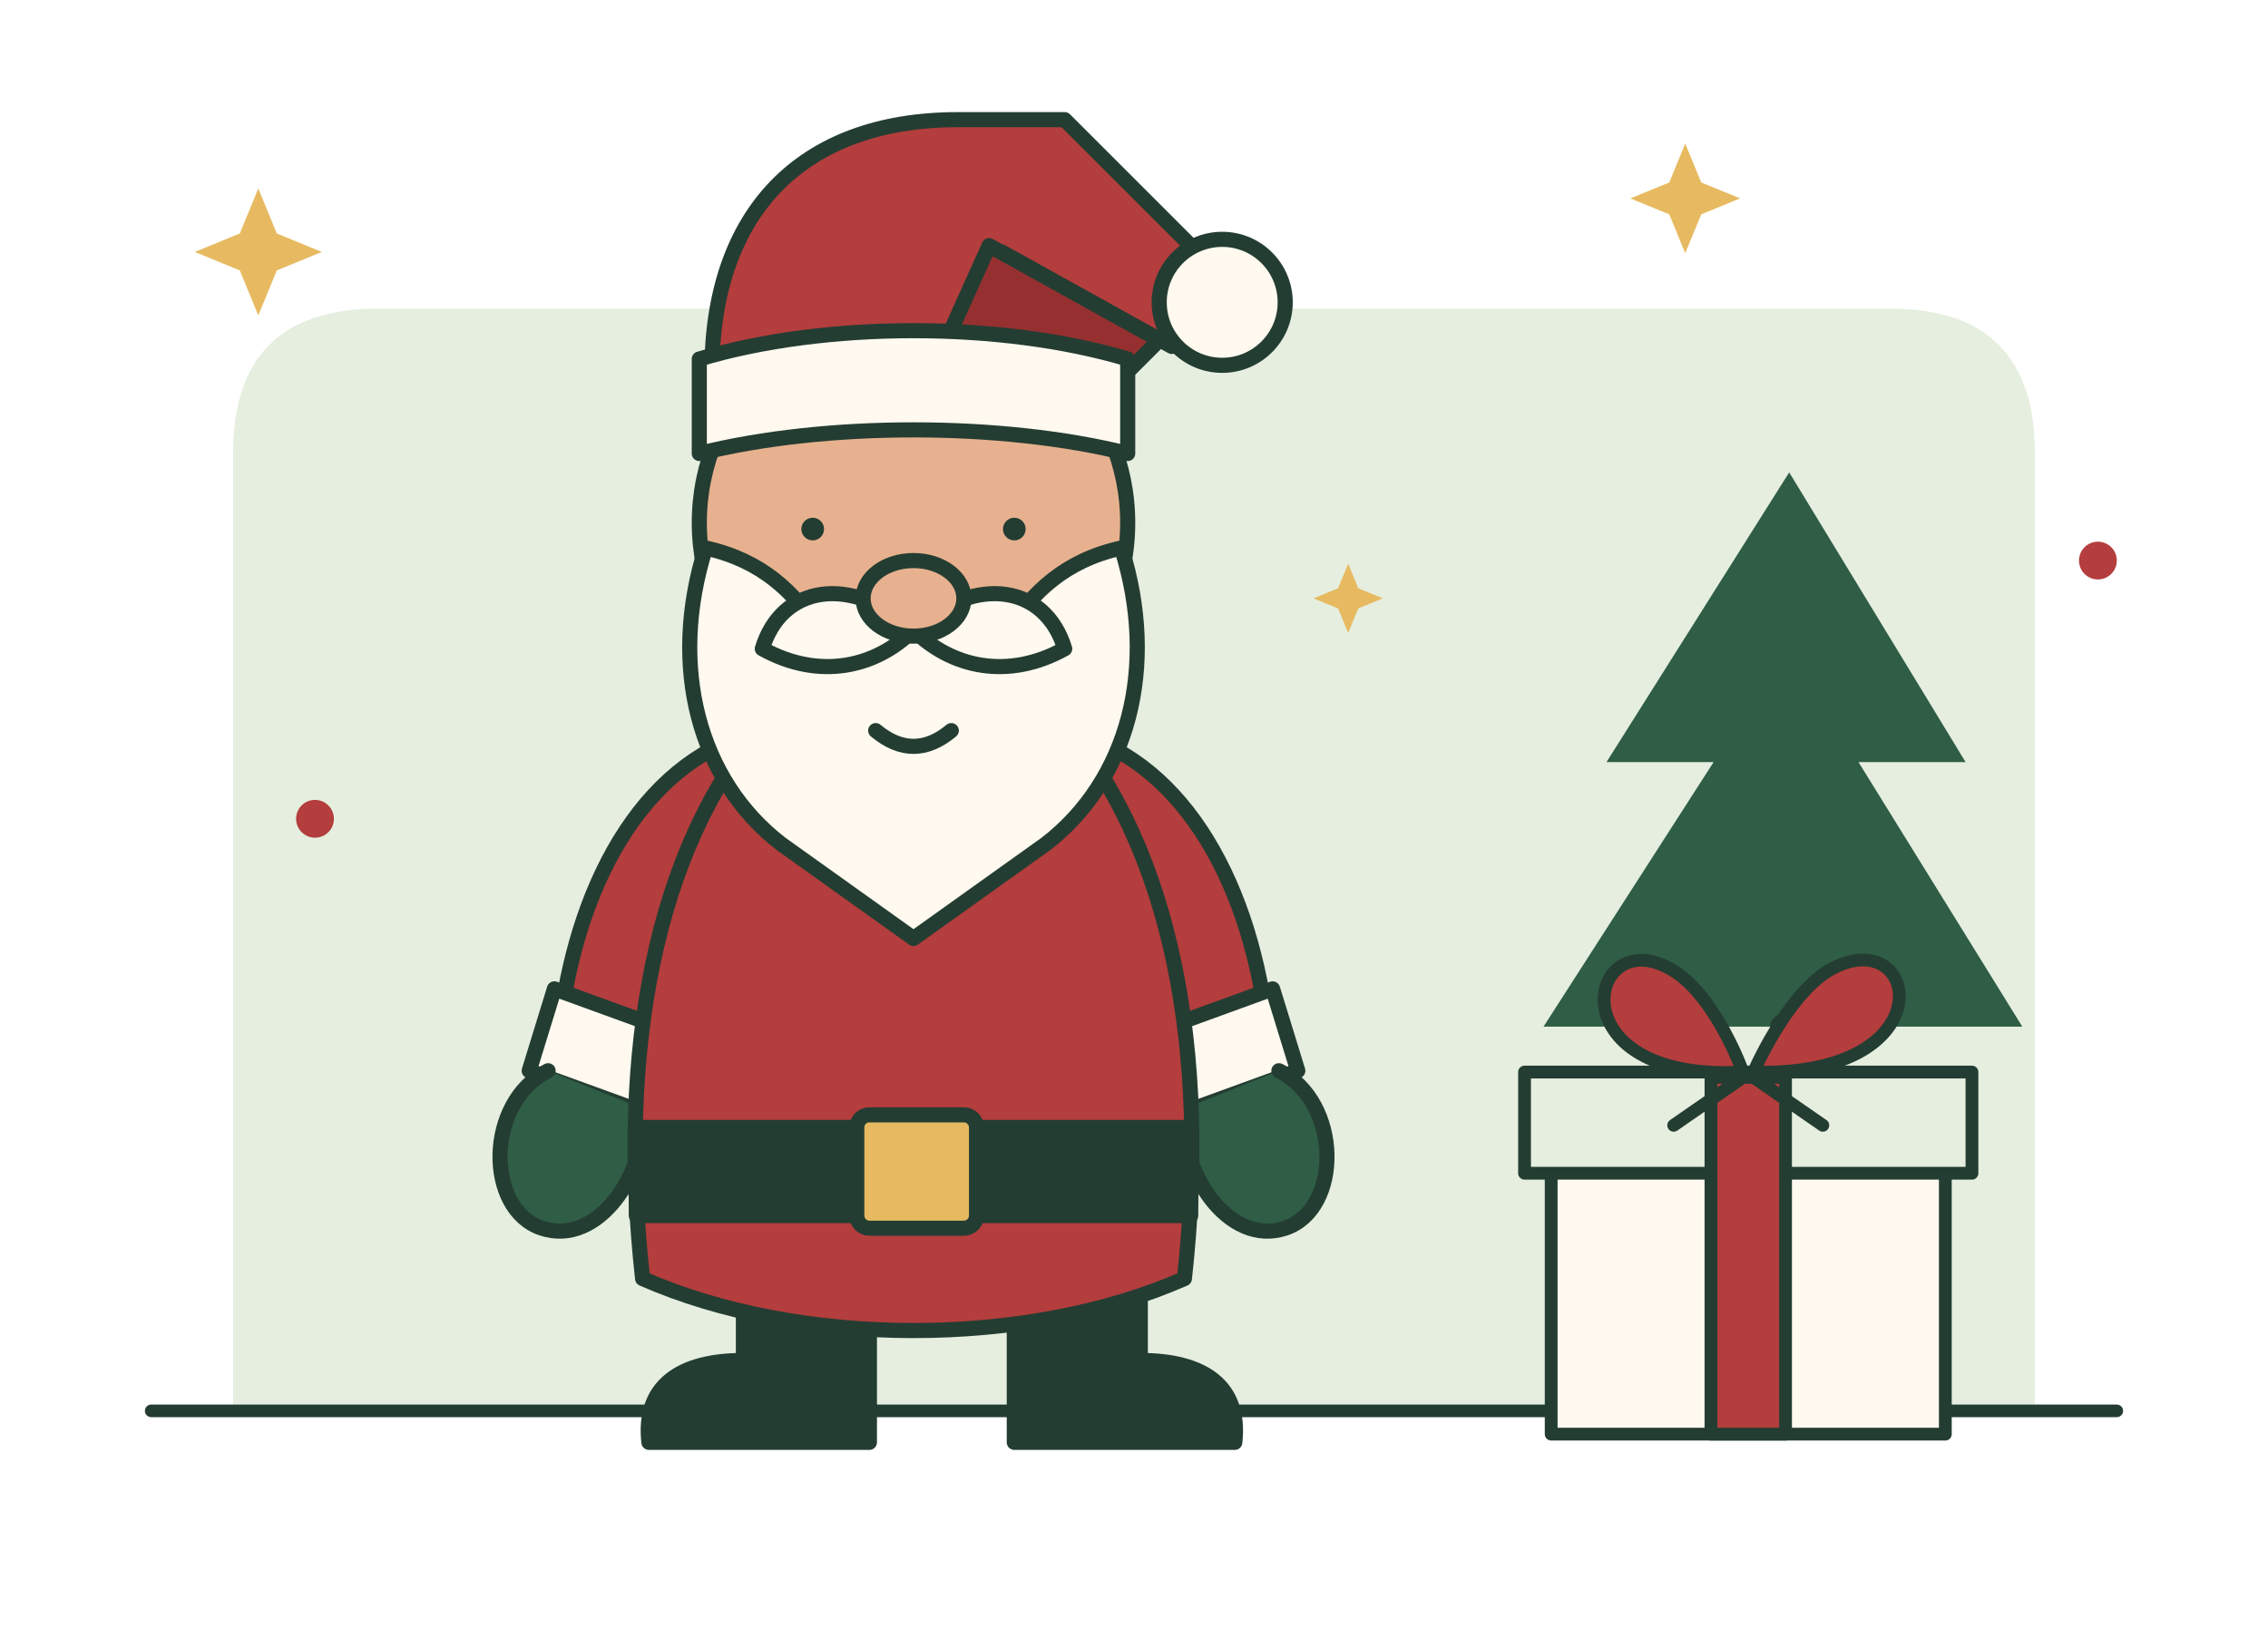
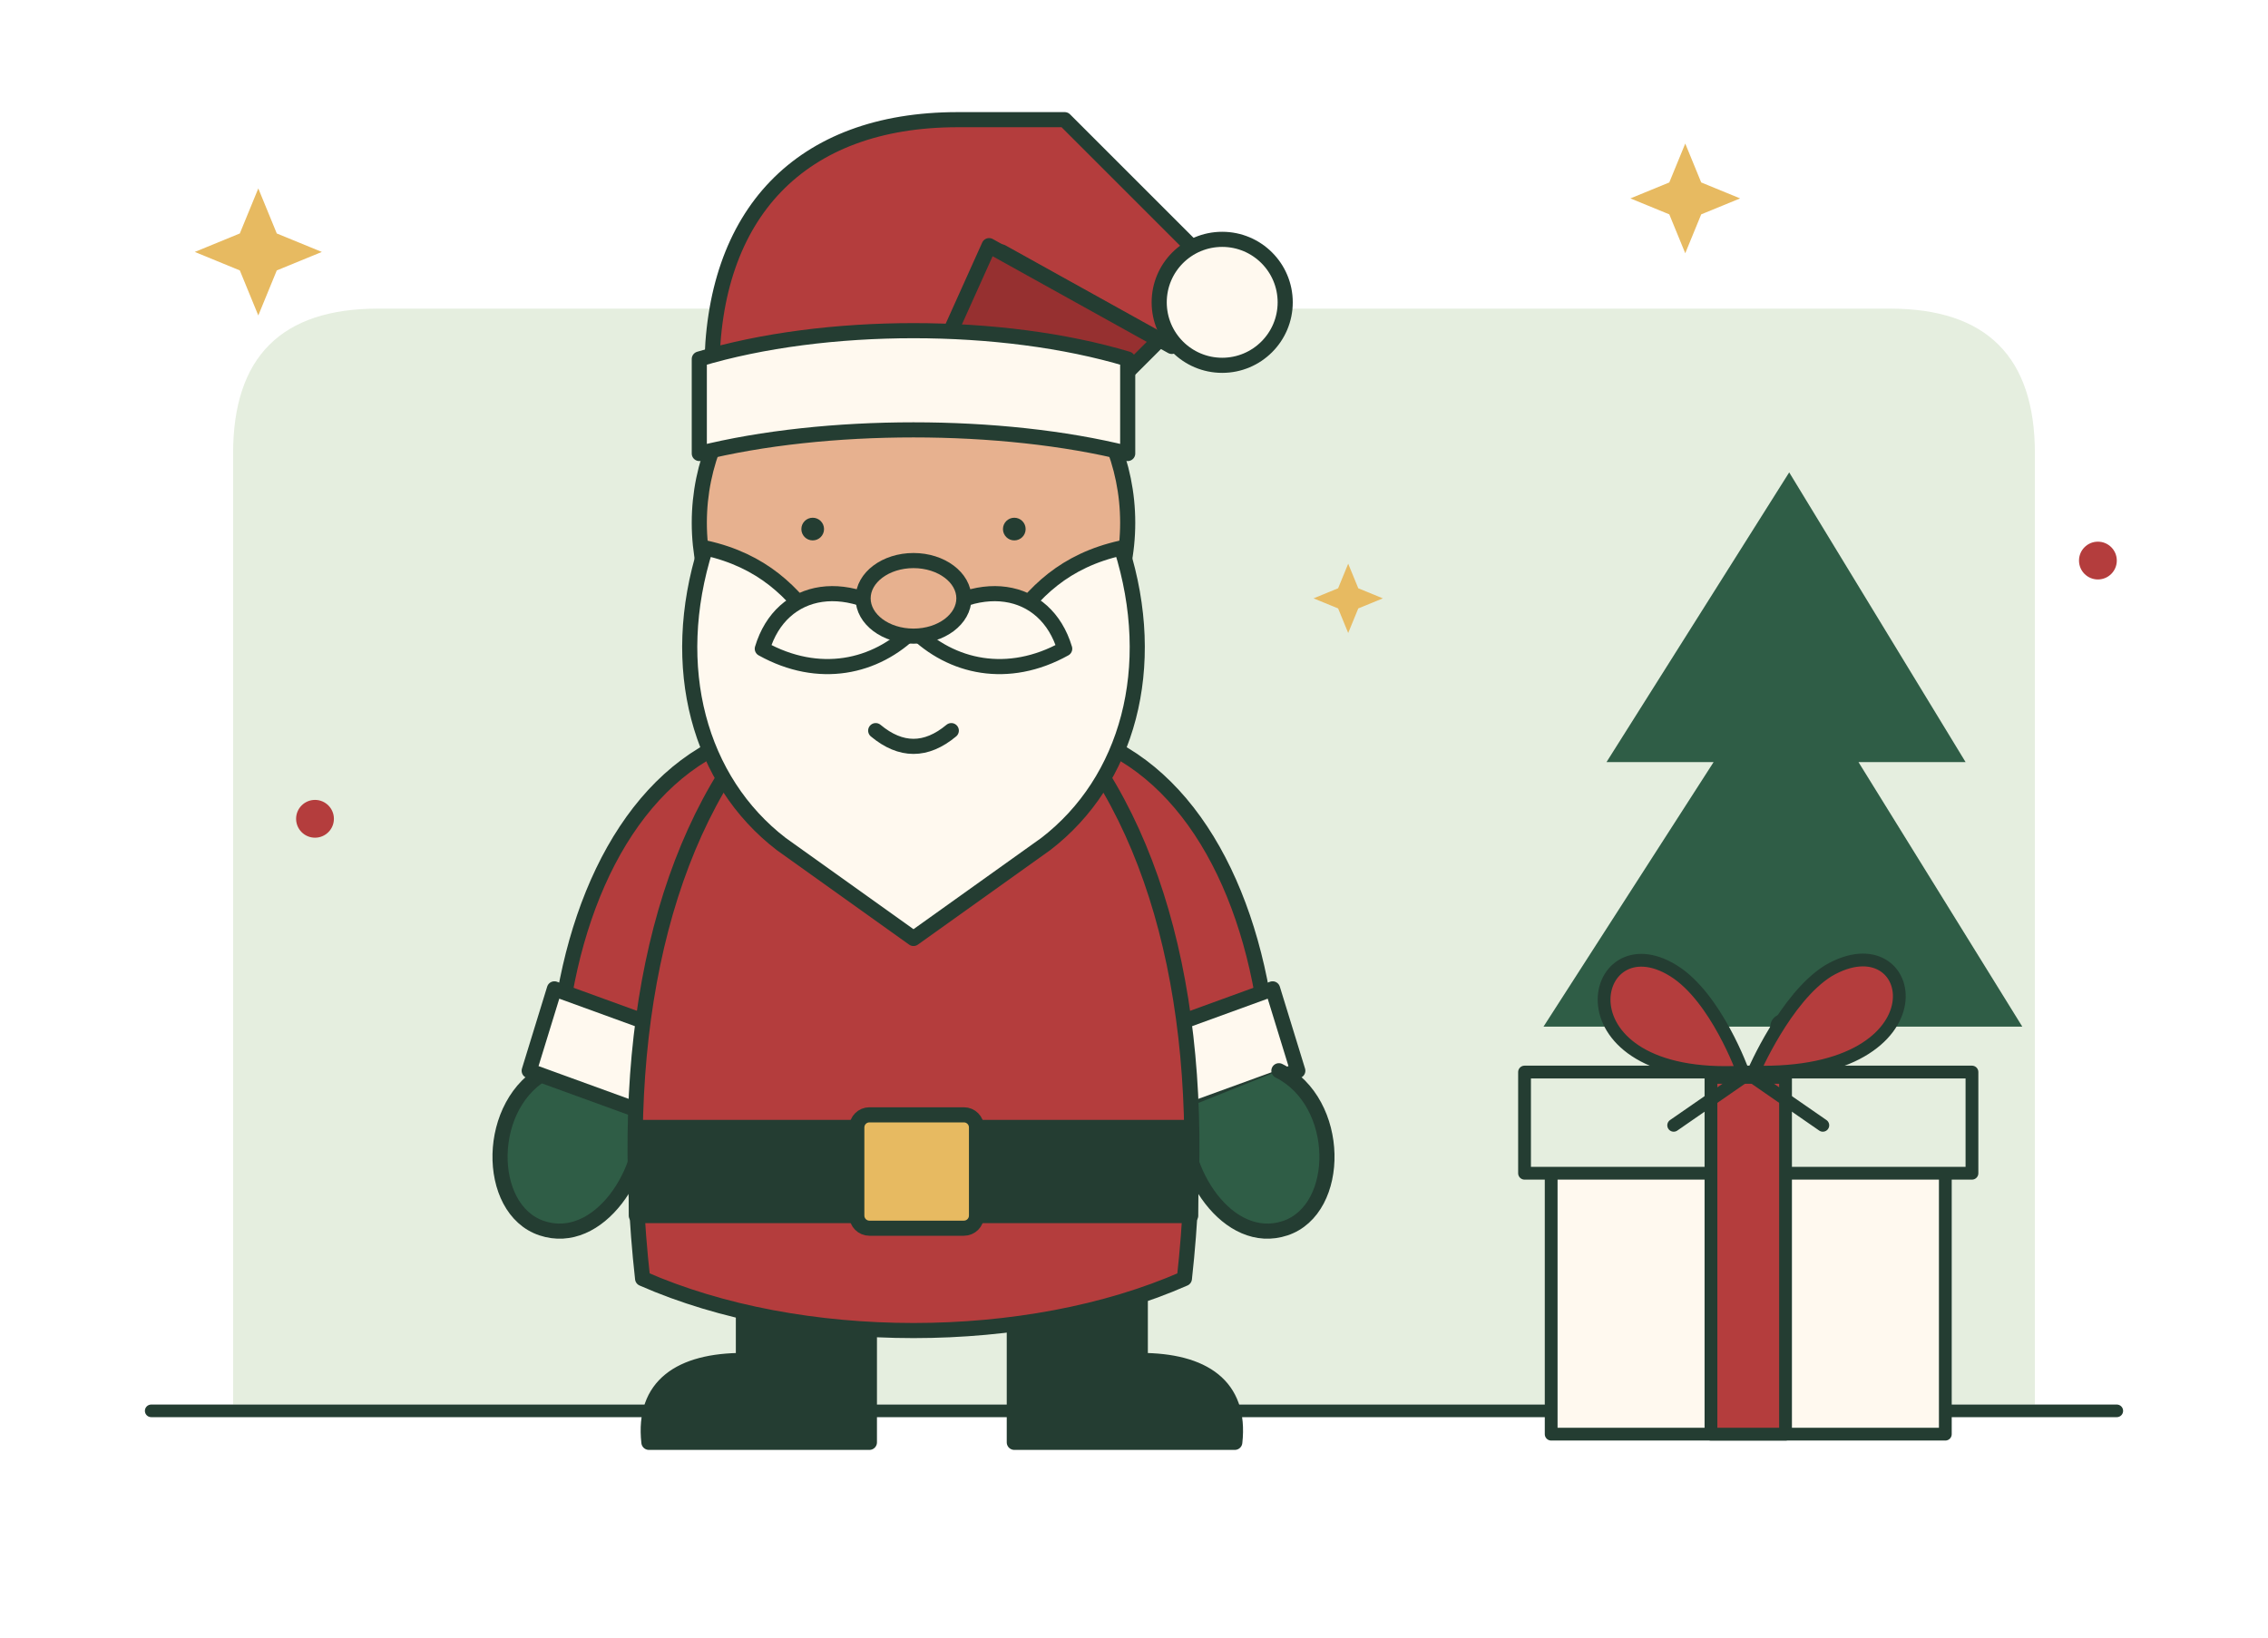
<svg xmlns="http://www.w3.org/2000/svg" viewBox="0 0 360 260" width="720" height="520">
  <defs>
    <symbol id="welcome" viewBox="0 0 360 260">
      <path d="M37 223V72q0-23 23-23h240q23 0 23 23v151Z" fill="#E5EEDF" />
      <path d="M24 224h312" stroke="#243D32" stroke-width="2" stroke-linecap="round" />
-       <path d="m284 75-29 46h17l-27 42h76l-26-42h17Z" fill="#2F5D46" />
-       <path d="M283 163v26" stroke="#243D32" stroke-width="4" stroke-linecap="round" />
+       <g class="welcome-tree">
+         <path d="m284 75-29 46h17l-27 42h76l-26-42h17Z" fill="#2F5D46" />
+         <path d="M283 163v26" stroke="#243D32" stroke-width="4" stroke-linecap="round" />
+       </g>
+       <circle cx="50" cy="130" r="3" fill="#B43D3D" />
      <use href="#santa" x="60" y="0" width="180" height="240" />
      <use href="#gift" x="235" y="144" width="85" height="93" />
-       <use href="#star" x="30" y="29" width="22" height="22" />
-       <use href="#star" x="258" y="22" width="19" height="19" />
-       <use href="#star" x="208" y="89" width="12" height="12" />
-       <circle cx="50" cy="130" r="3" fill="#B43D3D" />
+       <use class="welcome-star" href="#star" x="30" y="29" width="22" height="22" />
+       <use class="welcome-star welcome-star-top" href="#star" x="258" y="22" width="19" height="19" />
+       <use class="welcome-star welcome-star-small" href="#star" x="208" y="89" width="12" height="12" />
      <circle cx="333" cy="89" r="3" fill="#B43D3D" />
    </symbol>
    <symbol id="santa" viewBox="0 0 180 240">
      <g stroke="#243D32" stroke-width="2.4" stroke-linecap="round" stroke-linejoin="round">
        <path d="M58 201h20v28H43c-1-9 5-13 15-13Zm43 0h20v15c10 0 16 4 15 13h-35Z" fill="#243D32" />
-         <path d="M61 116c-18 4-29 23-32 46l18 8 24-42m38-12c18 4 29 23 32 46l-18 8-24-42" fill="#B43D3D" />
-         <path d="m28 157 22 8-4 13-22-8Zm114 0-22 8 4 13 22-8Z" fill="#FFF9EF" />
-         <path d="M27 170c-10 5-10 22-1 25 9 3 17-9 16-19m101-6c10 5 10 22 1 25-9 3-17-9-16-19" fill="#2F5D46" />
+         <g class="santa-wave">
+           <path d="M61 116c-18 4-29 23-32 46l18 8 20-36c6-5 9-12 5-17-2-3-6-4-11-1Z" fill="#B43D3D" />
+           <path d="M27 170c-10 5-10 22-1 25 9 3 17-9 16-19" fill="#2F5D46" />
+           <path d="m28 157 22 8-4 13-22-8Z" fill="#FFF9EF" />
+         </g>
+         <path d="M109 116c18 4 29 23 32 46l-18 8-24-42" fill="#B43D3D" />
+         <path d="m142 157-22 8 4 13 22-8Z" fill="#FFF9EF" />
+         <path d="M143 170c10 5 10 22 1 25-9 3-17-9-16-19" fill="#2F5D46" />
        <path d="M61 115c-17 20-23 52-19 88 25 11 61 11 86 0 4-36-2-68-19-88Z" fill="#B43D3D" />
        <path d="M41 179h88v14H41Z" fill="#243D32" />
        <rect x="76" y="177" width="19" height="18" rx="2" fill="#E7BA61" />
        <ellipse cx="85" cy="83" rx="34" ry="34" fill="#E7B18F" />
        <path d="M52 87c-6 19-1 37 12 47l21 15 21-15c13-10 18-28 12-47-9 2-14 7-18 13H70c-4-6-9-11-18-13Z" fill="#FFF9EF" />
-         <path d="M53 59c0-25 14-40 39-40h17l25 25-8 11-27-15-9 21Z" fill="#B43D3D" />
-         <path d="M97 39l27 15-5 5H88Z" fill="#963030" />
+         <g class="santa-hat">
+           <path d="M53 59c0-25 14-40 39-40h17l25 25-8 11-27-15-9 21Z" fill="#B43D3D" />
+           <path d="M97 39l27 15-5 5H88Z" fill="#963030" />
+           <circle cx="134" cy="48" r="10" fill="#FFF9EF" />
+         </g>
        <path d="M51 57c20-6 48-6 68 0v15c-20-5-48-5-68 0Z" fill="#FFF9EF" />
-         <circle cx="134" cy="48" r="10" fill="#FFF9EF" />
-         <circle cx="69" cy="84" r="1.8" fill="#243D32" stroke="none" />
-         <circle cx="101" cy="84" r="1.8" fill="#243D32" stroke="none" />
+         <circle class="santa-eye" cx="69" cy="84" r="1.8" fill="#243D32" stroke="none" />
+         <circle class="santa-eye" cx="101" cy="84" r="1.8" fill="#243D32" stroke="none" />
        <path d="M85 100c-10-9-21-7-24 3 9 5 18 3 24-3Zm0 0c10-9 21-7 24 3-9 5-18 3-24-3Z" fill="#FFF9EF" />
        <ellipse cx="85" cy="95" rx="8" ry="6" fill="#E7B18F" />
        <path d="M79 116q6 5 12 0" fill="none" />
      </g>
    </symbol>
    <symbol id="gift" viewBox="0 0 100 110">
      <g stroke="#243D32" stroke-width="2.4" stroke-linecap="round" stroke-linejoin="round">
        <path d="M13 38h74v61H13z" fill="#FFF9EF" />
        <path d="M8 31h84v19H8z" fill="#E5EEDF" />
        <path d="M43 32h14v67H43z" fill="#B43D3D" />
        <path d="M49 31C13 33 20 2 36 12c8 5 13 19 13 19Zm2 0C88 32 82 2 65 12c-8 5-14 19-14 19Z" fill="#B43D3D" />
        <path d="m49 32-13 9m15-9 13 9" fill="none" />
      </g>
    </symbol>
    <symbol id="star" viewBox="0 0 24 24">
      <path d="m12 1 3.2 7.8L23 12l-7.8 3.2L12 23l-3.2-7.8L1 12l7.8-3.2Z" fill="#E7BA61" />
    </symbol>
  </defs>
  <use href="#welcome" x="0" y="0" width="360" height="260" />
</svg>
